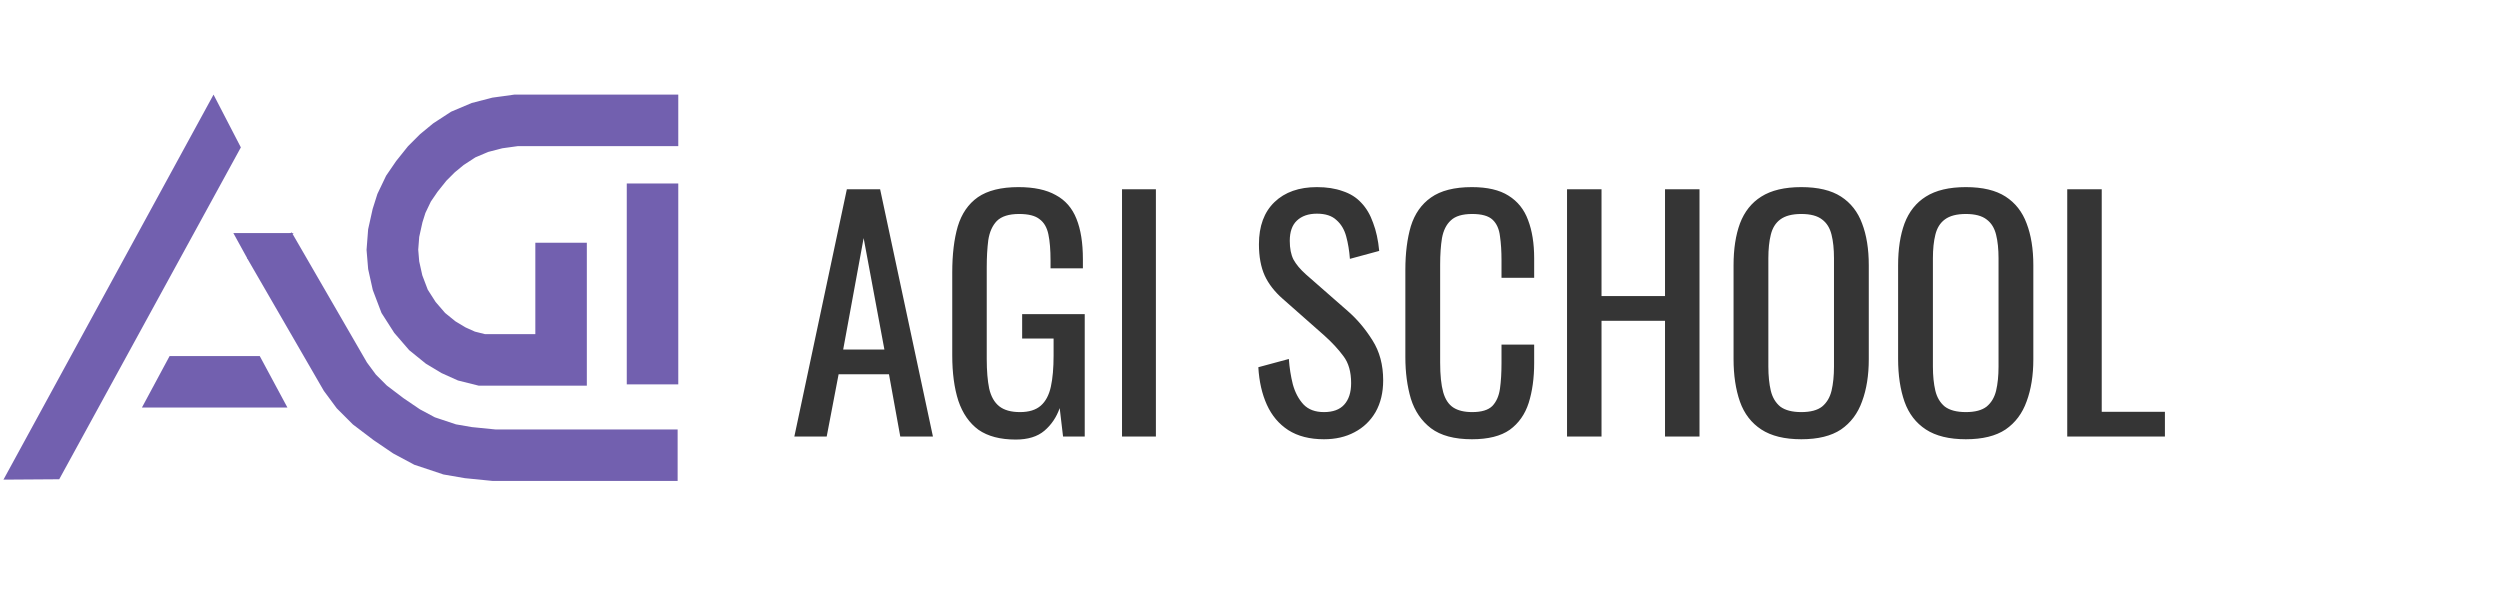
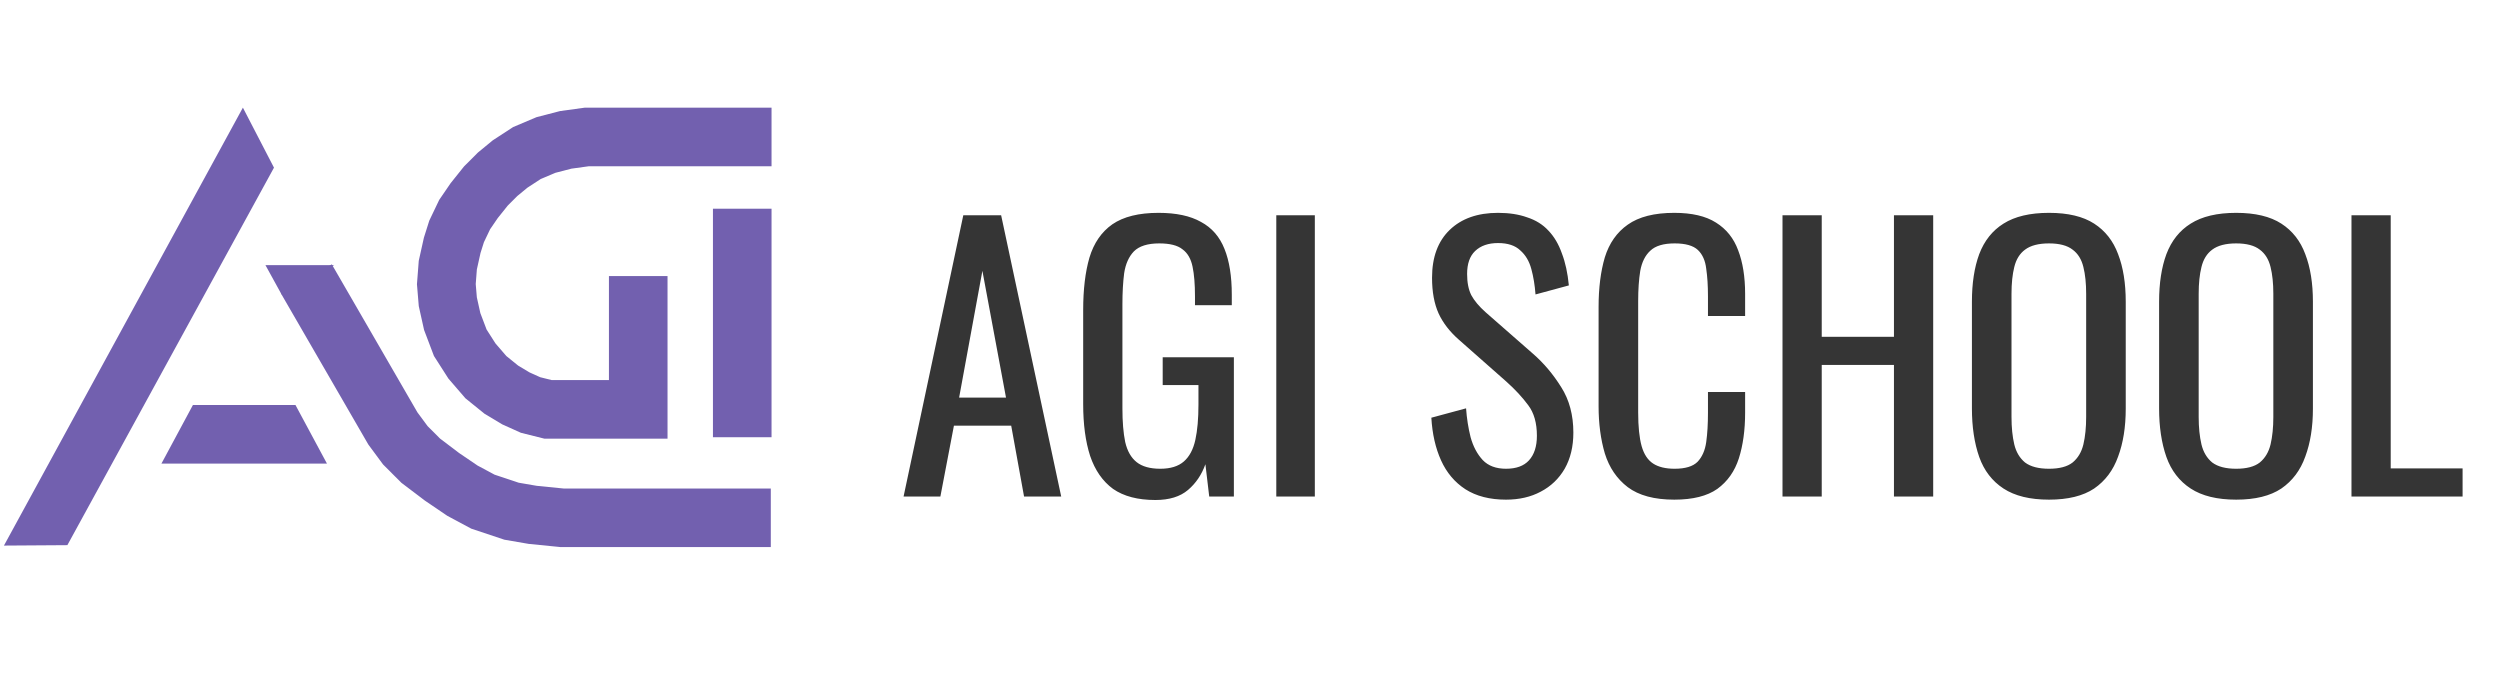
- <svg xmlns="http://www.w3.org/2000/svg" width="819" height="196" viewBox="0 0 819 196" fill="none">
+ <svg xmlns="http://www.w3.org/2000/svg" viewBox="0 0 720 196" fill="none">
  <path d="M222.203 39.438H169.047L162.93 40.281L157.234 41.758L151.75 44.078L146.898 47.242L143.312 50.195L139.937 53.57L136.562 57.789L133.82 61.797L131.5 66.648L130.234 70.656L128.969 76.352L128.547 81.836L128.969 86.898L130.234 92.594L132.555 98.711L135.93 103.984L139.937 108.625L144.367 112.211L148.586 114.742L152.805 116.641L157.867 117.906H162.93H183.812V79.516" stroke="#7260AF" stroke-width="16.875" />
  <path d="M88.258 80.359L113.148 123.391L116.734 128.242L121.164 132.672L127.281 137.312L133.187 141.32L139.094 144.484L147.32 147.227L153.437 148.281L161.875 149.125H221.992" stroke="#7260AF" stroke-width="16.875" />
  <path d="M69.954 31L78.906 48.284L19.402 157.005L1.135 157.129L69.954 31Z" fill="#7260AF" />
  <rect x="205.328" y="60.109" width="16.875" height="65.812" fill="#7260AF" />
  <path d="M55.562 116.641H85.094L94.164 133.516H46.492L55.562 116.641Z" fill="#7260AF" />
  <path d="M76.445 76.352H96.273L81.086 84.789L76.445 76.352Z" fill="#7260AF" />
  <path d="M260.228 143L277.428 62H288.328L305.628 143H294.928L291.228 122.6H274.728L270.828 143H260.228ZM276.228 114.5H289.728L282.928 78L276.228 114.5ZM332.756 144C327.69 144 323.623 142.933 320.556 140.8C317.556 138.6 315.356 135.433 313.956 131.3C312.623 127.167 311.956 122.2 311.956 116.4V89.3C311.956 83.367 312.556 78.333 313.756 74.2C315.023 70 317.223 66.8 320.356 64.6C323.556 62.4 327.99 61.3 333.656 61.3C338.723 61.3 342.79 62.167 345.856 63.9C348.99 65.567 351.256 68.167 352.656 71.7C354.056 75.167 354.756 79.567 354.756 84.9V87.9H344.156V85.4C344.156 81.867 343.923 79 343.456 76.8C342.99 74.533 342.023 72.867 340.556 71.8C339.156 70.667 336.923 70.1 333.856 70.1C330.523 70.1 328.09 70.867 326.556 72.4C325.09 73.933 324.156 76.033 323.756 78.7C323.423 81.3 323.256 84.267 323.256 87.6V117.6C323.256 121.467 323.523 124.7 324.056 127.3C324.656 129.9 325.756 131.833 327.356 133.1C328.956 134.367 331.223 135 334.156 135C337.09 135 339.356 134.3 340.956 132.9C342.556 131.5 343.656 129.433 344.256 126.7C344.856 123.967 345.156 120.567 345.156 116.5V110.9H334.856V102.9H355.356V143H348.256L347.156 133.7C346.09 136.7 344.423 139.167 342.156 141.1C339.89 143.033 336.756 144 332.756 144ZM367.572 143V62H378.672V143H367.572ZM433.728 143.9C429.061 143.9 425.161 142.9 422.028 140.9C418.961 138.9 416.628 136.133 415.028 132.6C413.428 129.067 412.495 124.967 412.228 120.3L422.228 117.6C422.428 120.467 422.861 123.233 423.528 125.9C424.261 128.567 425.428 130.767 427.028 132.5C428.628 134.167 430.861 135 433.728 135C436.661 135 438.861 134.2 440.328 132.6C441.861 130.933 442.628 128.567 442.628 125.5C442.628 121.833 441.795 118.9 440.128 116.7C438.461 114.433 436.361 112.167 433.828 109.9L420.228 97.9C417.561 95.567 415.595 93.033 414.328 90.3C413.061 87.5 412.428 84.067 412.428 80C412.428 74.067 414.128 69.467 417.528 66.2C420.928 62.933 425.561 61.3 431.428 61.3C434.628 61.3 437.428 61.733 439.828 62.6C442.295 63.4 444.328 64.667 445.928 66.4C447.595 68.133 448.895 70.333 449.828 73C450.828 75.6 451.495 78.667 451.828 82.2L442.228 84.8C442.028 82.133 441.628 79.7 441.028 77.5C440.428 75.233 439.361 73.433 437.828 72.1C436.361 70.7 434.228 70 431.428 70C428.628 70 426.428 70.767 424.828 72.3C423.295 73.767 422.528 75.967 422.528 78.9C422.528 81.367 422.928 83.4 423.728 85C424.595 86.6 425.961 88.233 427.828 89.9L441.528 101.9C444.595 104.567 447.295 107.767 449.628 111.5C451.961 115.167 453.128 119.533 453.128 124.6C453.128 128.6 452.295 132.067 450.628 135C448.961 137.867 446.661 140.067 443.728 141.6C440.861 143.133 437.528 143.9 433.728 143.9ZM482.194 143.9C476.46 143.9 471.994 142.7 468.794 140.3C465.66 137.9 463.46 134.667 462.194 130.6C460.994 126.533 460.394 122 460.394 117V88.4C460.394 82.933 460.994 78.167 462.194 74.1C463.46 70.033 465.66 66.9 468.794 64.7C471.994 62.433 476.46 61.3 482.194 61.3C487.26 61.3 491.26 62.233 494.194 64.1C497.194 65.967 499.327 68.633 500.594 72.1C501.927 75.567 502.594 79.733 502.594 84.6V91H491.894V85.3C491.894 82.3 491.727 79.667 491.394 77.4C491.127 75.067 490.327 73.267 488.994 72C487.66 70.733 485.427 70.1 482.294 70.1C479.094 70.1 476.76 70.8 475.294 72.2C473.827 73.533 472.86 75.467 472.394 78C471.994 80.467 471.794 83.367 471.794 86.7V118.8C471.794 122.867 472.127 126.1 472.794 128.5C473.46 130.833 474.56 132.5 476.094 133.5C477.627 134.5 479.694 135 482.294 135C485.36 135 487.56 134.333 488.894 133C490.227 131.6 491.06 129.7 491.394 127.3C491.727 124.9 491.894 122.1 491.894 118.9V112.9H502.594V118.9C502.594 123.833 501.994 128.2 500.794 132C499.594 135.733 497.527 138.667 494.594 140.8C491.66 142.867 487.527 143.9 482.194 143.9ZM513.359 143V62H524.659V97H545.459V62H556.759V143H545.459V105.1H524.659V143H513.359ZM590.113 143.9C584.647 143.9 580.28 142.833 577.013 140.7C573.747 138.567 571.413 135.533 570.013 131.6C568.613 127.6 567.913 122.933 567.913 117.6V86.9C567.913 81.567 568.613 77 570.013 73.2C571.48 69.333 573.813 66.4 577.013 64.4C580.28 62.333 584.647 61.3 590.113 61.3C595.58 61.3 599.913 62.333 603.113 64.4C606.313 66.467 608.613 69.4 610.013 73.2C611.48 77 612.213 81.567 612.213 86.9V117.7C612.213 122.967 611.48 127.567 610.013 131.5C608.613 135.433 606.313 138.5 603.113 140.7C599.913 142.833 595.58 143.9 590.113 143.9ZM590.113 135C593.113 135 595.38 134.4 596.913 133.2C598.447 131.933 599.48 130.2 600.013 128C600.547 125.733 600.813 123.1 600.813 120.1V84.6C600.813 81.6 600.547 79.033 600.013 76.9C599.48 74.7 598.447 73.033 596.913 71.9C595.38 70.7 593.113 70.1 590.113 70.1C587.113 70.1 584.813 70.7 583.213 71.9C581.68 73.033 580.647 74.7 580.113 76.9C579.58 79.033 579.313 81.6 579.313 84.6V120.1C579.313 123.1 579.58 125.733 580.113 128C580.647 130.2 581.68 131.933 583.213 133.2C584.813 134.4 587.113 135 590.113 135ZM644.02 143.9C638.553 143.9 634.186 142.833 630.92 140.7C627.653 138.567 625.32 135.533 623.92 131.6C622.52 127.6 621.82 122.933 621.82 117.6V86.9C621.82 81.567 622.52 77 623.92 73.2C625.386 69.333 627.72 66.4 630.92 64.4C634.186 62.333 638.553 61.3 644.02 61.3C649.486 61.3 653.82 62.333 657.02 64.4C660.22 66.467 662.52 69.4 663.92 73.2C665.386 77 666.12 81.567 666.12 86.9V117.7C666.12 122.967 665.386 127.567 663.92 131.5C662.52 135.433 660.22 138.5 657.02 140.7C653.82 142.833 649.486 143.9 644.02 143.9ZM644.02 135C647.02 135 649.286 134.4 650.82 133.2C652.353 131.933 653.386 130.2 653.92 128C654.453 125.733 654.72 123.1 654.72 120.1V84.6C654.72 81.6 654.453 79.033 653.92 76.9C653.386 74.7 652.353 73.033 650.82 71.9C649.286 70.7 647.02 70.1 644.02 70.1C641.02 70.1 638.72 70.7 637.12 71.9C635.586 73.033 634.553 74.7 634.02 76.9C633.486 79.033 633.22 81.6 633.22 84.6V120.1C633.22 123.1 633.486 125.733 634.02 128C634.553 130.2 635.586 131.933 637.12 133.2C638.72 134.4 641.02 135 644.02 135ZM677.226 143V62H688.526V134.9H709.226V143H677.226Z" fill="#353535" />
</svg>
